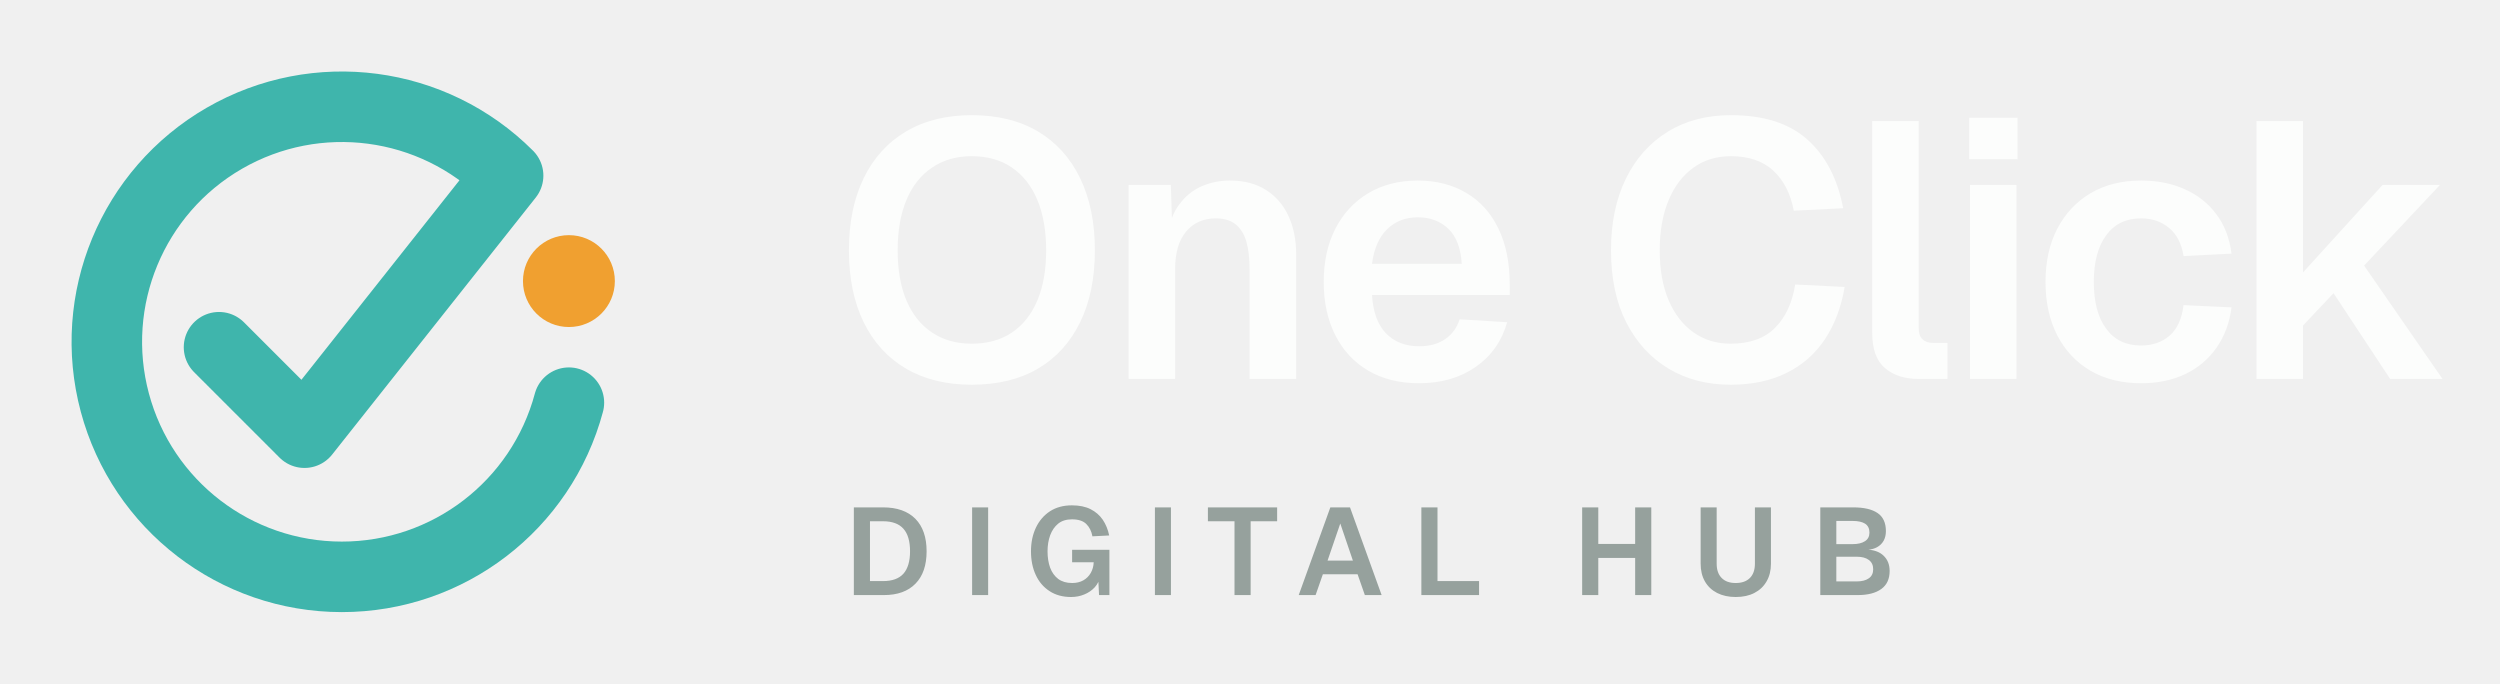
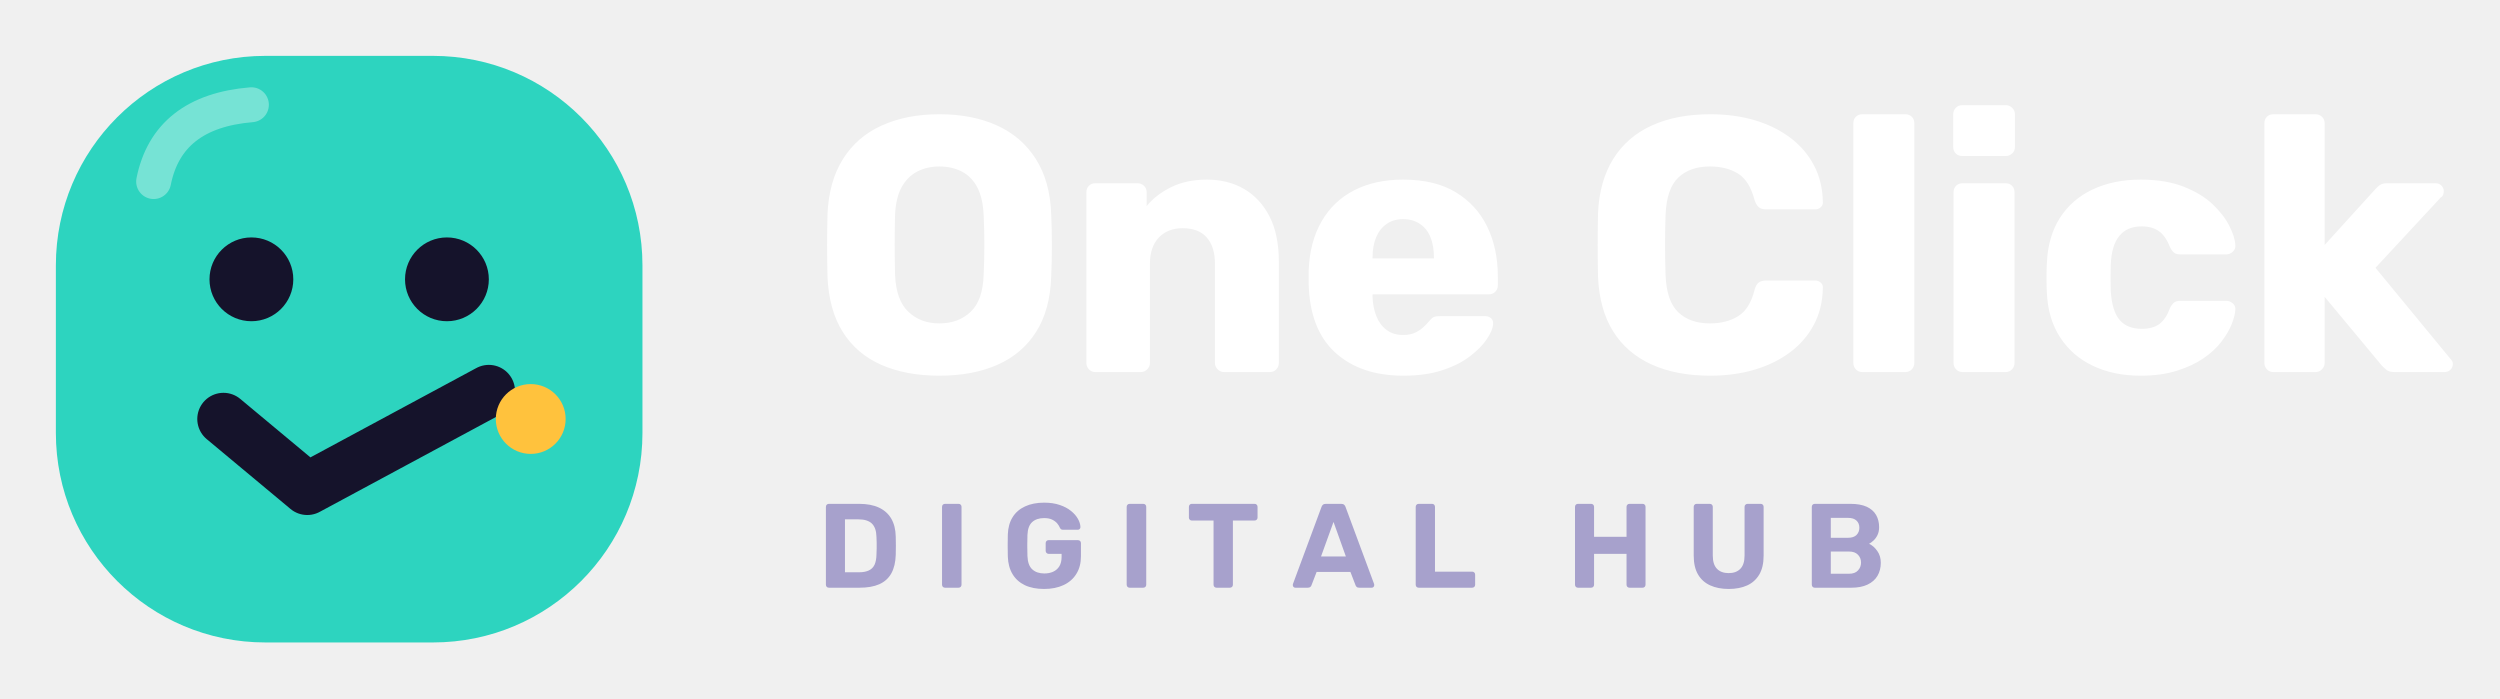
- <svg xmlns="http://www.w3.org/2000/svg" viewBox="0 0 234 64" width="234" height="64" role="img" aria-label="One Click Digital Hub">
-   <path d="M20.5 32.5 L28.5 40.5 L47.56 16.44 A22 22 0 1 0 53.25 37.69" fill="none" stroke="#3FB5AC" stroke-width="6.6" stroke-linecap="round" stroke-linejoin="round" />
-   <circle cx="53.25" cy="26.31" r="4.3" fill="#F0A030" />
-   <path d="M90.95 36.01L90.95 36.01Q87.38 36.01 84.8 34.5Q82.22 32.98 80.84 30.16Q79.46 27.34 79.46 23.43L79.46 23.43Q79.46 19.52 80.84 16.68Q82.22 13.84 84.8 12.31Q87.38 10.78 90.95 10.78L90.95 10.78Q94.59 10.78 97.16 12.31Q99.73 13.84 101.1 16.68Q102.48 19.52 102.48 23.43L102.48 23.43Q102.48 27.34 101.1 30.16Q99.73 32.98 97.16 34.5Q94.59 36.01 90.95 36.01M90.95 32.17L90.95 32.17Q93.16 32.17 94.71 31.13Q96.26 30.09 97.09 28.14Q97.92 26.18 97.92 23.43L97.92 23.43Q97.92 20.68 97.09 18.7Q96.26 16.73 94.71 15.68Q93.16 14.62 90.95 14.62L90.95 14.62Q88.81 14.62 87.25 15.68Q85.68 16.73 84.85 18.7Q84.02 20.68 84.02 23.43L84.02 23.43Q84.02 26.18 84.85 28.14Q85.68 30.09 87.25 31.13Q88.81 32.17 90.95 32.17 M109.99 35.47L105.64 35.47L105.64 17.31L109.59 17.31L109.69 20.4Q109.96 19.69 110.37 19.15L110.37 19.15Q111.22 17.99 112.44 17.45Q113.67 16.9 115.13 16.9L115.13 16.9Q117.13 16.9 118.51 17.79Q119.89 18.67 120.6 20.22Q121.32 21.76 121.32 23.8L121.32 23.8L121.32 35.47L116.96 35.47L116.96 25.2Q116.96 23.67 116.66 22.61Q116.35 21.56 115.66 21Q114.96 20.44 113.8 20.44L113.8 20.44Q112.07 20.44 111.03 21.66Q109.99 22.89 109.99 25.2L109.99 25.2L109.99 35.47 M132.81 35.87L132.81 35.87Q130.09 35.87 128.08 34.7Q126.08 33.53 124.99 31.39Q123.9 29.24 123.9 26.39L123.9 26.39Q123.9 23.53 124.99 21.41Q126.08 19.28 128.06 18.09Q130.05 16.9 132.71 16.9L132.71 16.9Q135.29 16.9 137.25 18.06Q139.2 19.21 140.25 21.39Q141.31 23.57 141.31 26.63L141.31 26.63L141.31 27.61L128.42 27.61Q128.56 29.99 129.73 31.2Q130.9 32.41 132.84 32.41L132.84 32.41Q134.3 32.41 135.27 31.74Q136.24 31.08 136.62 29.89L136.62 29.89L141.07 30.16Q140.32 32.81 138.13 34.34Q135.94 35.87 132.81 35.87M128.42 24.69L128.42 24.69L136.82 24.69Q136.68 22.48 135.56 21.41Q134.44 20.34 132.71 20.34L132.71 20.34Q130.97 20.34 129.83 21.46Q128.69 22.58 128.42 24.69  M161.98 36.01L161.98 36.01Q158.68 36.01 156.17 34.5Q153.65 32.98 152.22 30.18Q150.79 27.37 150.79 23.43L150.79 23.43Q150.79 19.55 152.19 16.71Q153.58 13.88 156.1 12.33Q158.61 10.78 162.01 10.78L162.01 10.78Q166.64 10.78 169.19 13.08Q171.74 15.37 172.52 19.49L172.52 19.49L167.9 19.72Q167.45 17.34 165.99 15.98Q164.53 14.62 162.01 14.62L162.01 14.62Q159.97 14.62 158.48 15.71Q156.98 16.8 156.17 18.77Q155.35 20.74 155.35 23.43L155.35 23.43Q155.35 26.15 156.18 28.1Q157.02 30.06 158.51 31.11Q160.01 32.17 161.98 32.17L161.98 32.17Q164.67 32.17 166.14 30.69Q167.62 29.21 168.03 26.63L168.03 26.63L172.66 26.86Q172.18 29.69 170.82 31.74Q169.46 33.8 167.23 34.9Q165.01 36.01 161.98 36.01 M182.28 35.47L179.59 35.47Q177.62 35.47 176.43 34.45Q175.24 33.43 175.24 31.18L175.24 31.18L175.24 11.33L179.59 11.33L179.59 30.74Q179.59 31.42 179.95 31.76Q180.31 32.1 180.95 32.1L180.95 32.1L182.28 32.1L182.28 35.47 M188.74 35.47L184.39 35.47L184.39 17.31L188.74 17.31L188.74 35.47M188.84 14.9L184.32 14.9L184.32 11.02L188.84 11.02L188.84 14.9 M200.4 35.87L200.4 35.87Q197.68 35.87 195.67 34.7Q193.67 33.53 192.56 31.39Q191.46 29.24 191.46 26.39L191.46 26.39Q191.46 23.53 192.56 21.41Q193.67 19.28 195.67 18.09Q197.68 16.9 200.4 16.9L200.4 16.9Q202.71 16.9 204.51 17.72Q206.32 18.53 207.45 20.05Q208.59 21.56 208.87 23.74L208.87 23.74L204.38 23.97Q204.11 22.24 203.03 21.34Q201.96 20.44 200.4 20.44L200.4 20.44Q198.29 20.44 197.14 22.02Q195.98 23.6 195.98 26.39L195.98 26.39Q195.98 29.21 197.14 30.77Q198.29 32.34 200.4 32.34L200.4 32.34Q202 32.34 203.07 31.42Q204.14 30.5 204.38 28.56L204.38 28.56L208.87 28.77Q208.59 30.94 207.47 32.54Q206.35 34.14 204.55 35.01Q202.75 35.87 200.4 35.87 M215.56 35.47L211.21 35.47L211.21 11.33L215.56 11.33L215.56 25.5L223.01 17.31L228.38 17.31L221.28 24.86L228.62 35.47L223.72 35.47L218.42 27.44L215.56 30.47L215.56 35.47" fill="#FCFDFC" />
-   <path d="M82.72 55.7L79.92 55.7L79.92 47.49L82.65 47.49Q84.62 47.49 85.68 48.56Q86.73 49.63 86.73 51.6L86.73 51.6Q86.73 53.57 85.69 54.63Q84.65 55.7 82.72 55.7L82.72 55.7M81.43 48.79L81.43 54.39L82.65 54.39Q83.94 54.39 84.56 53.7Q85.18 53 85.18 51.6L85.18 51.6Q85.18 50.18 84.56 49.49Q83.94 48.79 82.65 48.79L82.65 48.79L81.43 48.79 M92.49 55.7L90.99 55.7L90.99 47.49L92.49 47.49L92.49 55.7 M100.25 55.88L100.25 55.88Q99.08 55.88 98.24 55.33Q97.39 54.78 96.95 53.82Q96.5 52.86 96.5 51.6L96.5 51.6Q96.5 50.37 96.96 49.39Q97.42 48.42 98.27 47.86Q99.13 47.3 100.33 47.3L100.33 47.3Q101.37 47.3 102.08 47.66Q102.79 48.02 103.22 48.65Q103.65 49.29 103.82 50.12L103.82 50.12L102.25 50.2Q102.12 49.48 101.67 49.04Q101.23 48.61 100.34 48.61L100.34 48.61Q99.55 48.61 99.05 49.01Q98.55 49.42 98.3 50.09Q98.05 50.77 98.05 51.6L98.05 51.6Q98.05 52.46 98.29 53.13Q98.54 53.8 99.05 54.19Q99.57 54.57 100.35 54.57L100.35 54.57Q100.96 54.57 101.4 54.32Q101.84 54.07 102.1 53.62Q102.35 53.17 102.37 52.63L102.37 52.63L100.35 52.63L100.35 51.46L103.84 51.46L103.84 55.7L102.87 55.7L102.81 54.46Q102.67 54.75 102.46 54.98L102.46 54.98Q102.06 55.41 101.49 55.64Q100.92 55.88 100.25 55.88 M109.6 55.7L108.1 55.7L108.1 47.49L109.6 47.49L109.6 55.7 M117.06 55.7L115.55 55.7L115.55 48.79L113.06 48.79L113.06 47.49L119.54 47.49L119.54 48.79L117.06 48.79L117.06 55.7 M123.14 55.7L121.56 55.7L124.52 47.49L126.36 47.49L129.32 55.7L127.75 55.7L127.07 53.75L123.82 53.75L123.14 55.7M125.45 49L124.26 52.47L126.63 52.47L125.45 49 M138.44 55.7L133.04 55.7L133.04 47.49L134.55 47.49L134.55 54.39L138.44 54.39L138.44 55.7  M149.6 55.7L148.09 55.7L148.09 47.49L149.6 47.49L149.6 50.91L153.05 50.91L153.05 47.49L154.56 47.49L154.56 55.7L153.05 55.7L153.05 52.22L149.6 52.22L149.6 55.7 M162.46 55.88L162.46 55.88Q161.47 55.88 160.72 55.5Q159.98 55.12 159.58 54.42Q159.18 53.72 159.18 52.76L159.18 52.76L159.18 47.49L160.68 47.49L160.68 52.76Q160.68 53.63 161.15 54.1Q161.61 54.57 162.46 54.57L162.46 54.57Q163.32 54.57 163.79 54.1Q164.26 53.63 164.26 52.76L164.26 52.76L164.26 47.49L165.76 47.49L165.76 52.76Q165.76 53.72 165.35 54.42Q164.95 55.12 164.21 55.5Q163.48 55.88 162.46 55.88 M173.87 55.7L170.38 55.7L170.38 47.49L173.46 47.49Q174.96 47.49 175.74 48.02Q176.52 48.55 176.52 49.71L176.52 49.71Q176.52 50.23 176.31 50.61Q176.09 51 175.69 51.22L175.69 51.22Q175.34 51.41 174.88 51.45L174.88 51.45Q175.79 51.52 176.3 52.01L176.3 52.01Q176.87 52.55 176.87 53.44L176.87 53.44Q176.87 54.57 176.09 55.13Q175.31 55.7 173.87 55.7L173.87 55.7M171.88 52.11L171.88 54.42L173.8 54.42Q174.51 54.42 174.92 54.13Q175.33 53.85 175.33 53.28Q175.33 52.71 174.92 52.41Q174.52 52.11 173.8 52.11L173.8 52.11L171.88 52.11M171.88 48.76L171.88 50.93L173.41 50.93Q174.15 50.93 174.57 50.65Q174.98 50.38 174.98 49.85L174.98 49.85Q174.98 49.29 174.58 49.02Q174.17 48.76 173.41 48.76L173.41 48.76L171.88 48.76" fill="#96A19D" />
+ <svg xmlns="http://www.w3.org/2000/svg" viewBox="0 0 358 100" width="358" height="100" role="img" aria-label="One Click Digital Hub">
+   <rect x="8" y="8" width="84" height="84" rx="30" fill="#2DD4BF" />
+   <path d="M22 26 Q24 16 36 15" stroke="#fff" stroke-opacity=".35" stroke-width="5" stroke-linecap="round" fill="none" />
+   <circle cx="36" cy="40" r="6" fill="#15132B" />
+   <circle cx="64" cy="40" r="6" fill="#15132B" />
+   <path d="M32 60 L44 70 L70 56" fill="none" stroke="#15132B" stroke-width="7.5" stroke-linecap="round" stroke-linejoin="round" />
+   <circle cx="76" cy="60" r="5" fill="#FFC23D" />
+   <path d="M134.51 53.8L134.51 53.8Q129.73 53.8 126.19 52.24Q122.66 50.68 120.68 47.53Q118.7 44.38 118.5 39.65L118.5 39.65Q118.44 37.42 118.44 35.15Q118.44 32.89 118.5 30.66L118.5 30.66Q118.7 25.98 120.71 22.78Q122.71 19.58 126.27 17.97Q129.83 16.36 134.51 16.36L134.51 16.36Q139.24 16.36 142.78 17.97Q146.32 19.58 148.34 22.78Q150.37 25.98 150.53 30.66L150.53 30.66Q150.63 32.89 150.63 35.15Q150.63 37.42 150.53 39.65L150.53 39.65Q150.37 44.38 148.37 47.53Q146.37 50.68 142.83 52.24Q139.3 53.8 134.51 53.8M134.51 46.31L134.51 46.31Q137.27 46.31 139.01 44.64Q140.75 42.98 140.86 39.34L140.86 39.34Q140.96 37.05 140.96 35.02Q140.96 33 140.86 30.81L140.86 30.81Q140.75 28.37 139.95 26.83Q139.14 25.3 137.74 24.57Q136.33 23.84 134.51 23.84L134.51 23.84Q132.74 23.84 131.34 24.57Q129.94 25.3 129.1 26.83Q128.27 28.37 128.17 30.81L128.17 30.81Q128.12 33 128.12 35.02Q128.12 37.05 128.17 39.34L128.17 39.34Q128.32 42.98 130.07 44.64Q131.81 46.31 134.51 46.31 M163.37 53.28L156.87 53.28Q156.3 53.28 155.94 52.89Q155.57 52.5 155.57 51.98L155.57 51.98L155.57 27.54Q155.57 26.96 155.94 26.6Q156.3 26.24 156.87 26.24L156.87 26.24L162.85 26.24Q163.42 26.24 163.81 26.6Q164.2 26.96 164.2 27.54L164.2 27.54L164.2 29.51Q165.5 27.9 167.69 26.81Q169.87 25.72 172.84 25.72L172.84 25.72Q175.85 25.72 178.17 27.07Q180.48 28.42 181.81 31.02Q183.13 33.62 183.13 37.47L183.13 37.47L183.13 51.98Q183.13 52.5 182.77 52.89Q182.4 53.28 181.83 53.28L181.83 53.28L175.28 53.28Q174.76 53.28 174.37 52.89Q173.98 52.5 173.98 51.98L173.98 51.98L173.98 37.78Q173.98 35.34 172.81 34.01Q171.64 32.68 169.35 32.68L169.35 32.68Q167.22 32.68 165.95 34.01Q164.67 35.34 164.67 37.78L164.67 37.78L164.67 51.98Q164.67 52.5 164.28 52.89Q163.89 53.28 163.37 53.28L163.37 53.28 M200.97 53.8L200.97 53.8Q194.83 53.8 191.19 50.47Q187.55 47.14 187.4 40.59L187.4 40.59L187.4 38.77Q187.55 34.66 189.24 31.72Q190.93 28.78 193.92 27.25Q196.91 25.72 200.92 25.72L200.92 25.72Q205.49 25.72 208.48 27.54Q211.47 29.36 212.98 32.48Q214.49 35.6 214.49 39.6L214.49 39.6L214.49 40.85Q214.49 41.42 214.12 41.78Q213.76 42.15 213.19 42.15L213.19 42.15L196.55 42.15L196.55 42.51Q196.6 44.02 197.09 45.27Q197.59 46.52 198.55 47.24Q199.51 47.97 200.92 47.97L200.92 47.97Q201.96 47.97 202.66 47.63Q203.36 47.3 203.83 46.85Q204.3 46.41 204.56 46.1L204.56 46.1Q205.02 45.53 205.31 45.4Q205.6 45.27 206.22 45.27L206.22 45.27L212.67 45.27Q213.19 45.27 213.53 45.58Q213.86 45.89 213.81 46.41L213.81 46.41Q213.76 47.3 212.93 48.54Q212.1 49.79 210.51 51.01Q208.92 52.24 206.53 53.02Q204.14 53.8 200.97 53.8M196.55 36.9L196.55 37L205.34 37L205.34 36.9Q205.34 35.18 204.84 33.96Q204.35 32.74 203.33 32.06Q202.32 31.38 200.92 31.38L200.92 31.38Q199.56 31.38 198.58 32.06Q197.59 32.74 197.07 33.96Q196.55 35.18 196.55 36.9L196.55 36.9  M244.91 53.8L244.91 53.8Q240.02 53.8 236.48 52.18Q232.95 50.57 231 47.45Q229.05 44.33 228.84 39.7L228.84 39.7Q228.79 37.57 228.79 35.13Q228.79 32.68 228.84 30.45L228.84 30.45Q229.05 25.92 231.02 22.75Q233 19.58 236.54 17.97Q240.07 16.36 244.91 16.36L244.91 16.36Q248.34 16.36 251.25 17.21Q254.16 18.07 256.35 19.71Q258.53 21.35 259.75 23.66Q260.98 25.98 261.03 28.89L261.03 28.89Q261.08 29.36 260.74 29.67Q260.4 29.98 259.94 29.98L259.94 29.98L252.92 29.98Q252.24 29.98 251.88 29.69Q251.51 29.41 251.25 28.63L251.25 28.63Q250.52 25.87 248.89 24.86Q247.25 23.84 244.86 23.84L244.86 23.84Q242 23.84 240.33 25.43Q238.67 27.02 238.51 30.71L238.51 30.71Q238.36 34.97 238.51 39.44L238.51 39.44Q238.67 43.14 240.33 44.72Q242 46.31 244.86 46.31L244.86 46.31Q247.25 46.31 248.91 45.27Q250.58 44.23 251.25 41.52L251.25 41.52Q251.46 40.74 251.85 40.46Q252.24 40.17 252.92 40.17L252.92 40.17L259.94 40.17Q260.4 40.17 260.74 40.48Q261.08 40.8 261.03 41.26L261.03 41.26Q260.98 44.18 259.75 46.49Q258.53 48.8 256.35 50.44Q254.16 52.08 251.25 52.94Q248.34 53.8 244.91 53.8 M272.83 53.28L266.7 53.28Q266.12 53.28 265.76 52.89Q265.4 52.5 265.4 51.98L265.4 51.98L265.4 17.66Q265.4 17.08 265.76 16.72Q266.12 16.36 266.7 16.36L266.7 16.36L272.83 16.36Q273.4 16.36 273.77 16.72Q274.13 17.08 274.13 17.66L274.13 17.66L274.13 51.98Q274.13 52.5 273.77 52.89Q273.4 53.28 272.83 53.28L272.83 53.28 M287.18 53.28L281.05 53.28Q280.48 53.28 280.11 52.89Q279.75 52.5 279.75 51.98L279.75 51.98L279.75 27.54Q279.75 26.96 280.11 26.6Q280.48 26.24 281.05 26.24L281.05 26.24L287.18 26.24Q287.76 26.24 288.12 26.6Q288.48 26.96 288.48 27.54L288.48 27.54L288.48 51.98Q288.48 52.5 288.12 52.89Q287.76 53.28 287.18 53.28L287.18 53.28M287.24 22.34L281 22.34Q280.42 22.34 280.06 21.97Q279.7 21.61 279.7 21.04L279.7 21.04L279.7 16.36Q279.7 15.84 280.06 15.45Q280.42 15.06 281 15.06L281 15.06L287.24 15.06Q287.76 15.06 288.15 15.45Q288.54 15.84 288.54 16.36L288.54 16.36L288.54 21.04Q288.54 21.61 288.15 21.97Q287.76 22.34 287.24 22.34L287.24 22.34 M306.53 53.8L306.53 53.8Q302.68 53.8 299.72 52.39Q296.75 50.99 295.01 48.31Q293.27 45.63 293.11 41.89L293.11 41.89Q293.06 41.06 293.06 39.78Q293.06 38.51 293.11 37.68L293.11 37.68Q293.27 33.88 294.98 31.2Q296.7 28.52 299.69 27.12Q302.68 25.72 306.53 25.72L306.53 25.72Q310.12 25.72 312.69 26.73Q315.26 27.74 316.85 29.25Q318.44 30.76 319.24 32.35Q320.05 33.93 320.1 35.13L320.1 35.13Q320.15 35.65 319.74 36.04Q319.32 36.43 318.8 36.43L318.8 36.43L312.2 36.43Q311.62 36.43 311.31 36.17Q311 35.91 310.74 35.39L310.74 35.39Q310.12 33.78 309.15 33.1Q308.19 32.42 306.68 32.42L306.68 32.42Q304.6 32.42 303.49 33.78Q302.37 35.13 302.26 37.94L302.26 37.94Q302.21 40.02 302.26 41.63L302.26 41.63Q302.42 44.49 303.51 45.79Q304.6 47.09 306.68 47.09L306.68 47.09Q308.3 47.09 309.23 46.39Q310.17 45.68 310.74 44.12L310.74 44.12Q311 43.6 311.31 43.34Q311.62 43.08 312.2 43.08L312.2 43.08L318.8 43.08Q319.32 43.08 319.74 43.45Q320.15 43.81 320.1 44.38L320.1 44.38Q320.05 45.22 319.58 46.41Q319.11 47.61 318.12 48.91Q317.14 50.21 315.55 51.3Q313.96 52.39 311.73 53.09Q309.49 53.8 306.53 53.8 M331.59 53.28L325.56 53.28Q324.99 53.28 324.62 52.89Q324.26 52.5 324.26 51.98L324.26 51.98L324.26 17.66Q324.26 17.08 324.62 16.72Q324.99 16.36 325.56 16.36L325.56 16.36L331.59 16.36Q332.11 16.36 332.5 16.72Q332.89 17.08 332.89 17.66L332.89 17.66L332.89 35.08L340.12 27.12Q340.43 26.76 340.8 26.5Q341.16 26.24 341.84 26.24L341.84 26.24L348.8 26.24Q349.27 26.24 349.61 26.57Q349.95 26.91 349.95 27.38L349.95 27.38Q349.95 27.59 349.87 27.85Q349.79 28.11 349.53 28.26L349.53 28.26L340.17 38.35L350.83 51.3Q351.25 51.72 351.25 52.08L351.25 52.08Q351.25 52.6 350.91 52.94Q350.57 53.28 350.05 53.28L350.05 53.28L342.93 53.28Q342.15 53.28 341.78 52.99Q341.42 52.7 341.11 52.39L341.11 52.39L332.89 42.51L332.89 51.98Q332.89 52.5 332.5 52.89Q332.11 53.28 331.59 53.28L331.59 53.28" fill="#FFFFFF" />
+   <path d="M123.09 84.16L118.7 84.16Q118.51 84.16 118.39 84.04Q118.27 83.92 118.27 83.73L118.27 83.73L118.27 72.58Q118.27 72.39 118.39 72.27Q118.51 72.15 118.7 72.15L118.7 72.15L123.01 72.15Q124.72 72.15 125.87 72.69Q127.02 73.23 127.63 74.27Q128.24 75.31 128.27 76.84L128.27 76.84Q128.29 77.59 128.29 78.16Q128.29 78.72 128.27 79.46L128.27 79.46Q128.22 81.06 127.64 82.1Q127.06 83.15 125.92 83.66Q124.79 84.16 123.09 84.16L123.09 84.16M121 74.37L121 81.95L123.01 81.95Q123.86 81.95 124.41 81.69Q124.96 81.44 125.23 80.88Q125.49 80.32 125.51 79.43L125.51 79.43Q125.53 78.93 125.54 78.54Q125.55 78.14 125.54 77.75Q125.53 77.35 125.51 76.87L125.51 76.87Q125.48 75.58 124.85 74.97Q124.22 74.37 122.92 74.37L122.92 74.37L121 74.37 M137.27 84.16L135.33 84.16Q135.14 84.16 135.02 84.04Q134.9 83.92 134.9 83.73L134.9 83.73L134.9 72.58Q134.9 72.39 135.02 72.27Q135.14 72.15 135.33 72.15L135.33 72.15L137.27 72.15Q137.45 72.15 137.57 72.27Q137.69 72.39 137.69 72.58L137.69 72.58L137.69 83.73Q137.69 83.92 137.57 84.04Q137.45 84.16 137.27 84.16L137.27 84.16 M149.52 84.34L149.52 84.34Q147.91 84.34 146.76 83.8Q145.62 83.25 145 82.22Q144.37 81.18 144.32 79.7L144.32 79.7Q144.3 78.96 144.3 78.12Q144.3 77.28 144.32 76.53L144.32 76.53Q144.37 75.09 145 74.07Q145.62 73.06 146.78 72.52Q147.94 71.98 149.52 71.98L149.52 71.98Q150.79 71.98 151.75 72.31Q152.71 72.63 153.36 73.16Q154.01 73.68 154.36 74.3Q154.7 74.91 154.72 75.48L154.72 75.48Q154.72 75.64 154.61 75.75Q154.51 75.86 154.34 75.86L154.34 75.86L152.21 75.86Q152.04 75.86 151.95 75.79Q151.85 75.72 151.78 75.58L151.78 75.58Q151.66 75.28 151.4 74.96Q151.13 74.64 150.69 74.42Q150.24 74.19 149.52 74.19L149.52 74.19Q148.44 74.19 147.81 74.76Q147.18 75.33 147.13 76.61L147.13 76.61Q147.08 78.09 147.13 79.62L147.13 79.62Q147.18 80.96 147.83 81.54Q148.47 82.12 149.55 82.12L149.55 82.12Q150.26 82.12 150.81 81.87Q151.37 81.62 151.7 81.09Q152.02 80.56 152.02 79.74L152.02 79.74L152.02 79.31L150.15 79.31Q149.98 79.31 149.86 79.18Q149.74 79.05 149.74 78.88L149.74 78.88L149.74 77.78Q149.74 77.59 149.86 77.47Q149.98 77.35 150.15 77.35L150.15 77.35L154.36 77.35Q154.55 77.35 154.67 77.47Q154.79 77.59 154.79 77.78L154.79 77.78L154.79 79.65Q154.79 81.13 154.14 82.17Q153.5 83.22 152.31 83.78Q151.11 84.34 149.52 84.34 M163.71 84.16L161.77 84.16Q161.58 84.16 161.46 84.04Q161.34 83.92 161.34 83.73L161.34 83.73L161.34 72.58Q161.34 72.39 161.46 72.27Q161.58 72.15 161.77 72.15L161.77 72.15L163.71 72.15Q163.9 72.15 164.02 72.27Q164.14 72.39 164.14 72.58L164.14 72.58L164.14 83.73Q164.14 83.92 164.02 84.04Q163.9 84.16 163.71 84.16L163.71 84.16 M176.12 84.16L174.21 84.16Q174.02 84.16 173.9 84.04Q173.78 83.92 173.78 83.73L173.78 83.73L173.78 74.54L170.66 74.54Q170.49 74.54 170.37 74.42Q170.25 74.3 170.25 74.13L170.25 74.13L170.25 72.58Q170.25 72.39 170.37 72.27Q170.49 72.15 170.66 72.15L170.66 72.15L179.65 72.15Q179.84 72.15 179.96 72.27Q180.08 72.39 180.08 72.58L180.08 72.58L180.08 74.13Q180.08 74.3 179.96 74.42Q179.84 74.54 179.65 74.54L179.65 74.54L176.55 74.54L176.55 83.73Q176.55 83.92 176.43 84.04Q176.3 84.16 176.12 84.16L176.12 84.16 M187.27 84.16L185.49 84.16Q185.33 84.16 185.23 84.05Q185.13 83.94 185.13 83.8L185.13 83.8Q185.13 83.72 185.14 83.65L185.14 83.65L189.23 72.62Q189.28 72.43 189.43 72.29Q189.59 72.15 189.86 72.15L189.86 72.15L192.06 72.15Q192.33 72.15 192.49 72.29Q192.64 72.43 192.69 72.62L192.69 72.62L196.78 83.65Q196.79 83.72 196.79 83.8L196.79 83.8Q196.79 83.94 196.69 84.05Q196.59 84.16 196.43 84.16L196.43 84.16L194.65 84.16Q194.39 84.16 194.27 84.04Q194.15 83.92 194.12 83.82L194.12 83.82L193.38 81.9L188.54 81.9L187.8 83.82Q187.77 83.92 187.65 84.04Q187.53 84.16 187.27 84.16L187.27 84.16M190.96 74.74L189.17 79.69L192.73 79.69L190.96 74.74 M210.81 84.16L203.16 84.16Q202.97 84.16 202.85 84.04Q202.73 83.92 202.73 83.73L202.73 83.73L202.73 72.58Q202.73 72.39 202.85 72.27Q202.97 72.15 203.16 72.15L203.16 72.15L205.07 72.15Q205.25 72.15 205.37 72.27Q205.49 72.39 205.49 72.58L205.49 72.58L205.49 81.86L210.81 81.86Q211 81.86 211.12 81.98Q211.24 82.1 211.24 82.29L211.24 82.29L211.24 83.73Q211.24 83.92 211.12 84.04Q211 84.16 210.81 84.16L210.81 84.16  M227.84 84.16L225.97 84.16Q225.78 84.16 225.66 84.04Q225.54 83.92 225.54 83.73L225.54 83.73L225.54 72.58Q225.54 72.39 225.66 72.27Q225.78 72.15 225.97 72.15L225.97 72.15L227.84 72.15Q228.03 72.15 228.15 72.27Q228.27 72.39 228.27 72.58L228.27 72.58L228.27 76.87L232.92 76.87L232.92 72.58Q232.92 72.39 233.04 72.27Q233.16 72.15 233.34 72.15L233.34 72.15L235.22 72.15Q235.4 72.15 235.52 72.27Q235.64 72.39 235.64 72.58L235.64 72.58L235.64 83.73Q235.64 83.92 235.52 84.04Q235.4 84.16 235.22 84.16L235.22 84.16L233.34 84.16Q233.16 84.16 233.04 84.04Q232.92 83.92 232.92 83.73L232.92 83.73L232.92 79.31L228.27 79.31L228.27 83.73Q228.27 83.92 228.15 84.04Q228.03 84.16 227.84 84.16L227.84 84.16 M247.55 84.34L247.55 84.34Q246.04 84.34 244.91 83.83Q243.78 83.32 243.16 82.27Q242.54 81.21 242.54 79.58L242.54 79.58L242.54 72.58Q242.54 72.39 242.66 72.27Q242.78 72.15 242.97 72.15L242.97 72.15L244.84 72.15Q245.03 72.15 245.15 72.27Q245.27 72.39 245.27 72.58L245.27 72.58L245.27 79.57Q245.27 80.83 245.87 81.45Q246.47 82.07 247.55 82.07L247.55 82.07Q248.62 82.07 249.22 81.45Q249.82 80.83 249.82 79.57L249.82 79.57L249.82 72.58Q249.82 72.39 249.95 72.27Q250.08 72.15 250.25 72.15L250.25 72.15L252.13 72.15Q252.31 72.15 252.43 72.27Q252.55 72.39 252.55 72.58L252.55 72.58L252.55 79.58Q252.55 81.21 251.93 82.27Q251.31 83.32 250.2 83.83Q249.08 84.34 247.55 84.34 M265.13 84.16L259.87 84.16Q259.69 84.16 259.57 84.04Q259.45 83.92 259.45 83.73L259.45 83.73L259.45 72.58Q259.45 72.39 259.57 72.27Q259.69 72.15 259.87 72.15L259.87 72.15L264.97 72.15Q266.39 72.15 267.3 72.56Q268.21 72.98 268.65 73.73Q269.09 74.49 269.09 75.5L269.09 75.5Q269.09 76.13 268.86 76.61Q268.63 77.09 268.29 77.4Q267.96 77.71 267.65 77.87L267.65 77.87Q268.32 78.18 268.82 78.89Q269.33 79.6 269.33 80.58L269.33 80.58Q269.33 81.66 268.85 82.47Q268.37 83.27 267.42 83.72Q266.48 84.16 265.13 84.16L265.13 84.16M262.17 78.98L262.17 82.16L264.8 82.16Q265.64 82.16 266.07 81.68Q266.5 81.21 266.5 80.56L266.5 80.56Q266.5 79.89 266.06 79.44Q265.62 78.98 264.8 78.98L264.8 78.98L262.17 78.98M262.17 74.16L262.17 77.01L264.64 77.01Q265.45 77.01 265.85 76.61Q266.26 76.2 266.26 75.57L266.26 75.57Q266.26 74.93 265.85 74.55Q265.45 74.16 264.64 74.16L264.64 74.16L262.17 74.16" fill="#A7A1CC" />
</svg>
